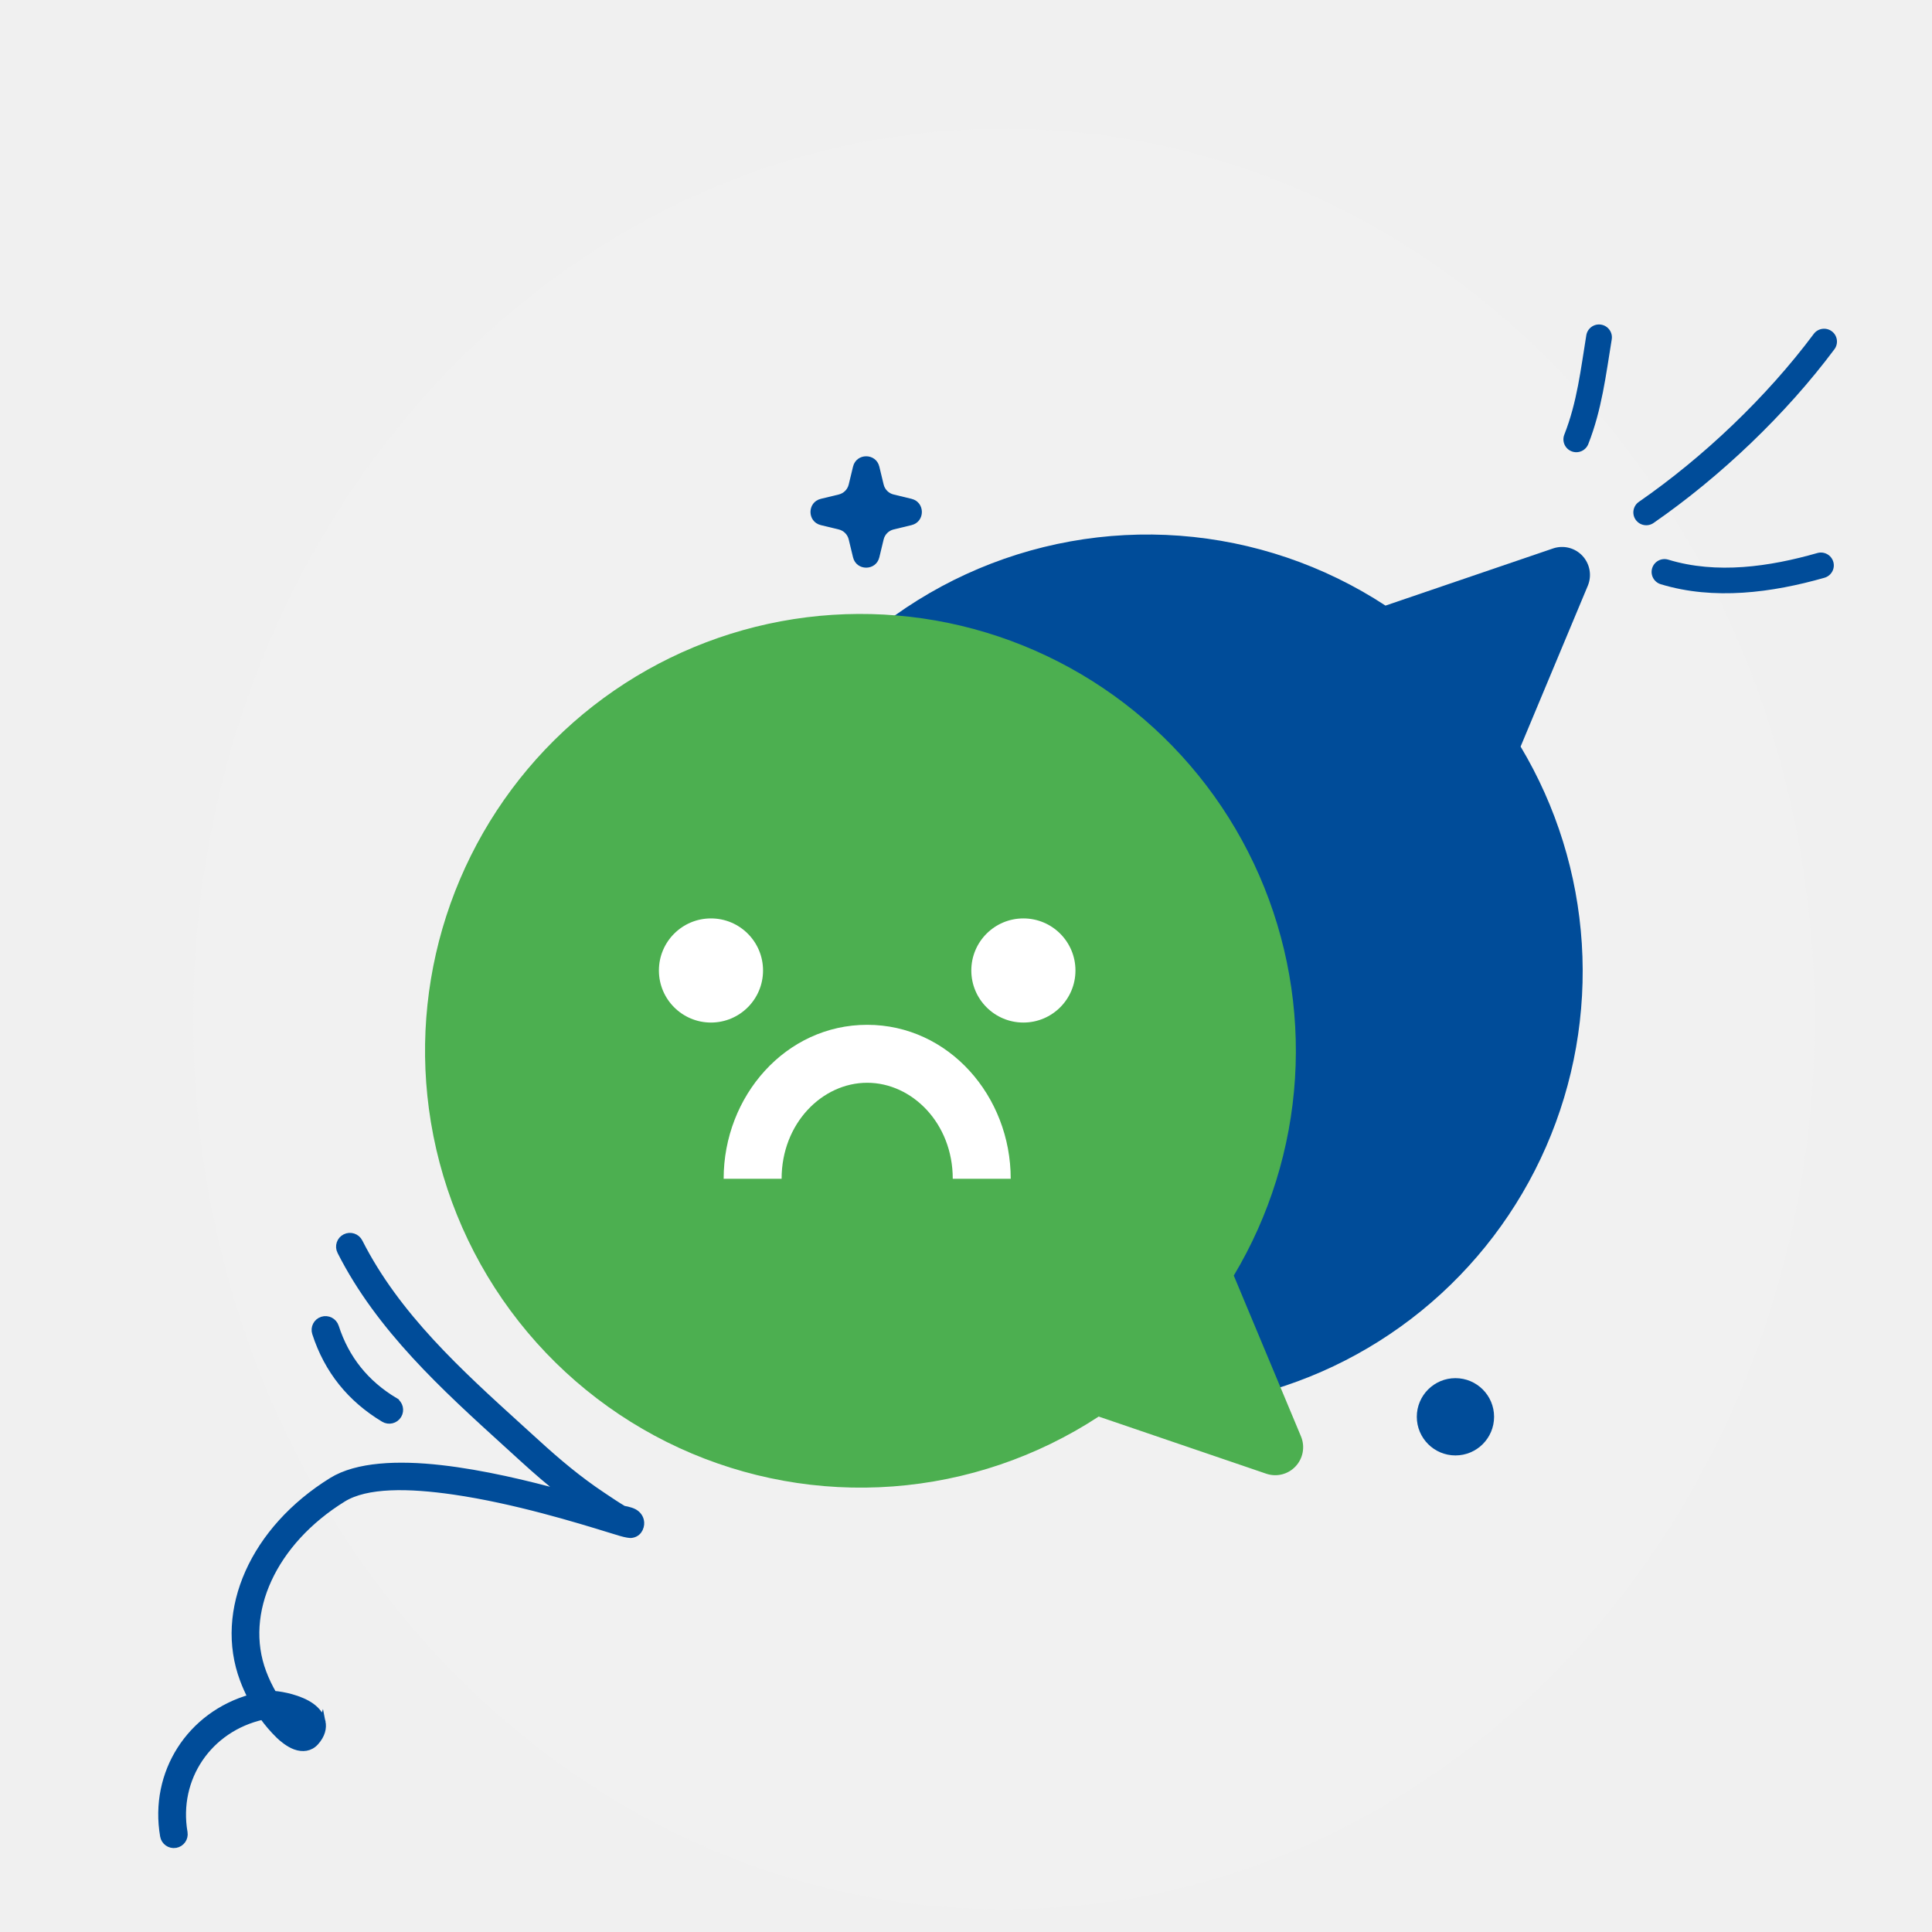
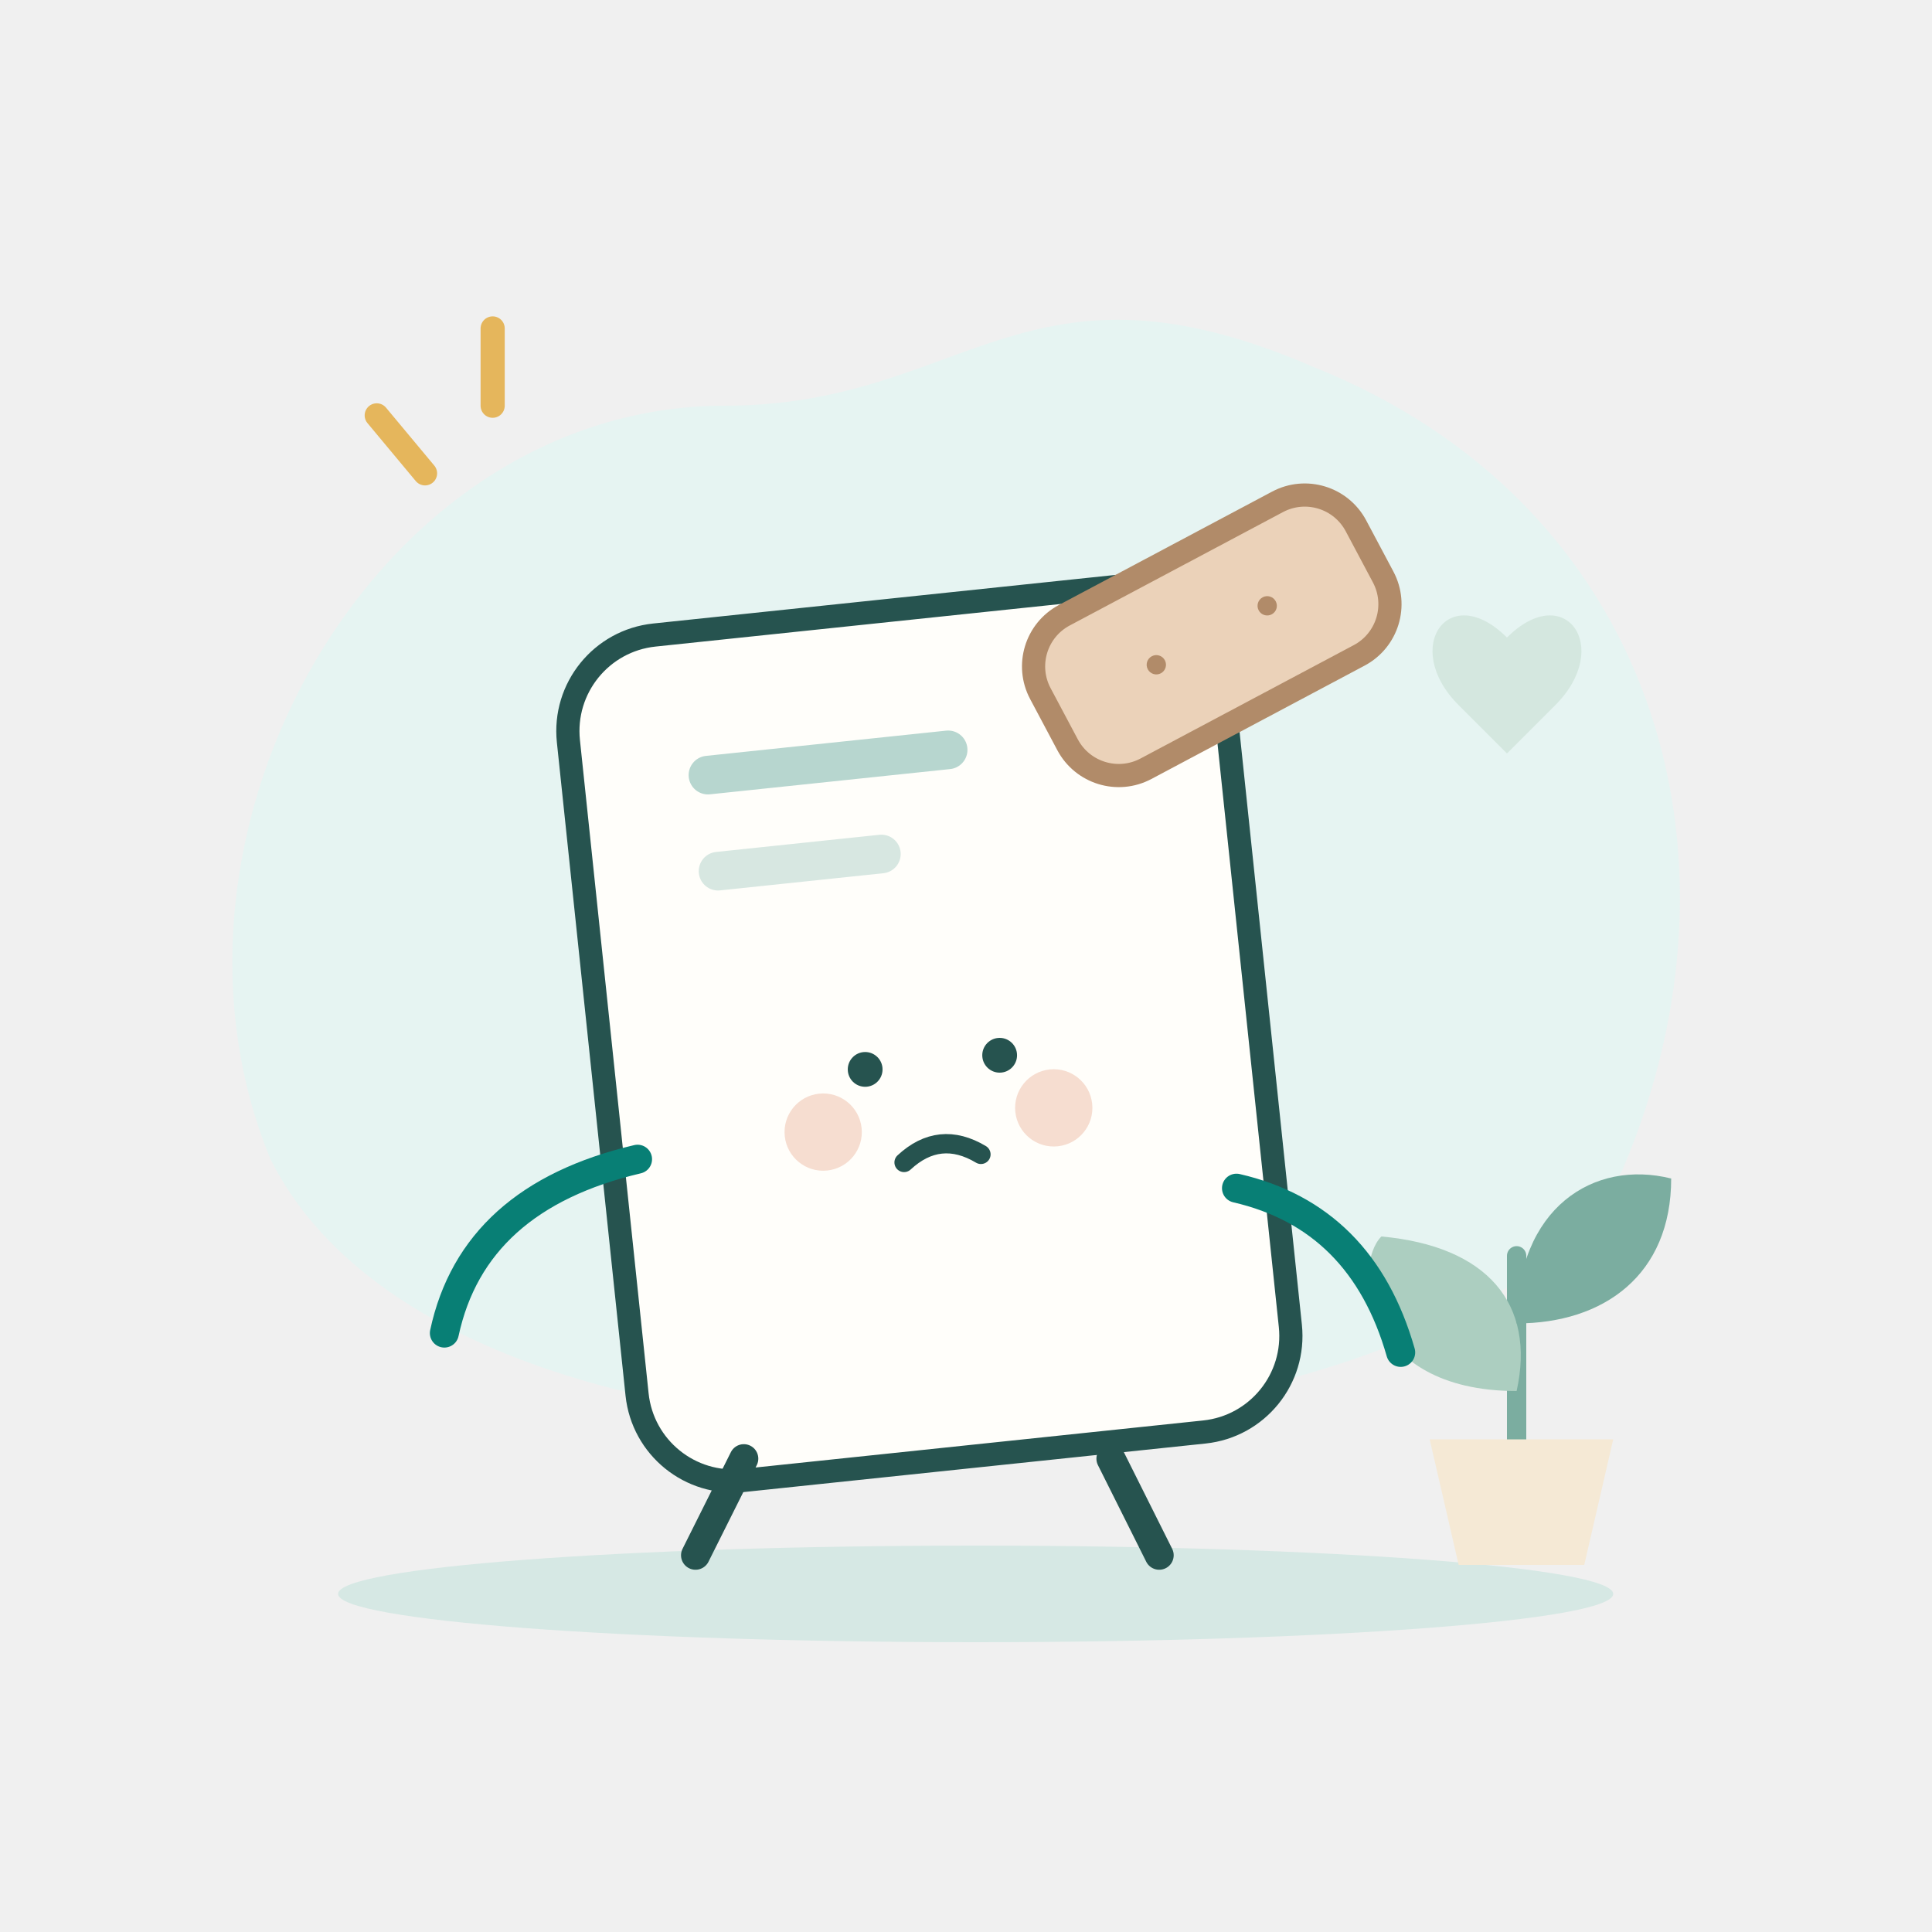
<svg xmlns="http://www.w3.org/2000/svg" width="200" height="200" viewBox="0 0 200 200" fill="none">
-   <defs>
-     <clipPath id="clip0_358_7470">
-       <rect width="200" height="200" fill="white" />
-     </clipPath>
-   </defs>
-   <g clip-path="url(#clip0_358_7470)">
-     <path d="M103.929 197.647C150.281 197.647 187.857 156.387 187.857 105.49C187.857 54.593 150.281 13.333 103.929 13.333C57.576 13.333 20 54.593 20 105.49C20 156.387 57.576 197.647 103.929 197.647Z" fill="#F1F1F1" />
-     <path fill-rule="evenodd" clip-rule="evenodd" d="M164.42 45.968C165.821 42.408 166.237 38.855 166.846 35.135C166.965 34.409 166.472 33.726 165.746 33.606C165.019 33.486 164.333 33.98 164.214 34.706C163.636 38.233 163.268 41.614 161.937 44.995C161.668 45.679 162.006 46.454 162.691 46.72C163.376 46.991 164.151 46.652 164.42 45.968Z" fill="#004C99" />
-     <path fill-rule="evenodd" clip-rule="evenodd" d="M171.179 54.136C178.092 49.348 184.865 42.903 189.899 36.154C190.338 35.565 190.216 34.73 189.625 34.293C189.034 33.856 188.198 33.977 187.759 34.566C182.89 41.091 176.34 47.324 169.656 51.951C169.052 52.371 168.902 53.201 169.323 53.803C169.743 54.404 170.574 54.556 171.179 54.136Z" fill="#004C99" />
-     <path fill-rule="evenodd" clip-rule="evenodd" d="M171.918 60.478C177.428 62.16 183.448 61.357 188.871 59.808C189.578 59.603 189.988 58.866 189.784 58.164C189.581 57.457 188.842 57.049 188.134 57.249C183.195 58.663 177.715 59.467 172.697 57.935C171.992 57.72 171.246 58.117 171.032 58.817C170.817 59.517 171.214 60.263 171.918 60.478Z" fill="#004C99" />
-     <path d="M40.692 145.293C41.056 145.51 41.173 145.981 40.953 146.344L40.692 145.293ZM40.692 145.293L40.864 145.007C37.863 143.199 35.821 140.672 34.743 137.341L34.743 137.341C34.556 136.764 33.936 136.445 33.356 136.63C32.777 136.813 32.457 137.434 32.645 138.011C33.892 141.863 36.262 144.799 39.725 146.887C40.246 147.202 40.924 147.034 41.238 146.517L41.238 146.517C41.554 145.996 41.386 145.319 40.863 145.006L40.692 145.293Z" fill="#004C99" stroke="#004C99" stroke-width="0.667" />
-     <path d="M32.669 180.353L32.669 180.353C32.1 180.986 31.315 181.059 30.567 180.788C29.88 180.542 29.193 179.962 28.889 179.665C28.264 179.056 27.698 178.393 27.192 177.69C21.615 178.946 18.116 184.08 19.081 189.695L19.081 189.696C19.184 190.297 18.778 190.861 18.18 190.964L18.178 190.965L18.178 190.965C17.581 191.063 17.01 190.664 16.907 190.063C15.782 183.518 19.678 177.502 25.989 175.726C25.68 175.129 25.407 174.513 25.171 173.885L25.171 173.885C22.479 166.716 26.253 158.294 34.352 153.284L34.352 153.284C35.657 152.477 37.367 152.033 39.295 151.851C41.226 151.668 43.4 151.745 45.65 152C49.999 152.492 54.673 153.618 58.397 154.647C56.916 153.499 55.504 152.276 54.11 151.004L54.11 151.004C53.571 150.512 53.029 150.019 52.486 149.525C45.99 143.625 39.278 137.527 35.241 129.552L35.24 129.551C34.968 129.008 35.185 128.346 35.731 128.076C36.275 127.804 36.936 128.026 37.209 128.565L37.209 128.565C41.078 136.204 47.518 142.049 53.857 147.802C54.439 148.33 55.02 148.857 55.598 149.385L55.374 149.631L55.598 149.385C57.75 151.35 59.932 153.18 62.348 154.787L62.349 154.787C62.441 154.849 62.533 154.911 62.626 154.973C63.257 155.396 63.877 155.812 64.522 156.196C64.523 156.197 64.531 156.201 64.553 156.208C64.576 156.215 64.605 156.222 64.644 156.23C64.675 156.236 64.707 156.242 64.743 156.248C64.752 156.25 64.762 156.252 64.773 156.254C64.819 156.262 64.872 156.272 64.924 156.284L64.927 156.285C65.19 156.348 65.462 156.432 65.664 156.546L65.666 156.547C66.033 156.758 66.246 157.066 66.324 157.404L66.324 157.406C66.38 157.653 66.37 157.94 66.226 158.249L66.224 158.253C66.119 158.471 65.892 158.802 65.372 158.874C65.312 158.883 65.243 158.879 65.19 158.874C65.126 158.869 65.047 158.859 64.957 158.844C64.774 158.813 64.532 158.759 64.238 158.672L64.237 158.672C63.937 158.583 63.545 158.462 63.073 158.317C59.931 157.348 53.277 155.298 46.986 154.389L46.986 154.389C44.663 154.052 42.403 153.862 40.413 153.949C38.417 154.037 36.727 154.403 35.518 155.151C28.287 159.624 24.921 166.952 27.236 173.119C27.529 173.9 27.888 174.656 28.31 175.374C28.849 175.411 29.513 175.525 30.171 175.709C30.902 175.915 31.652 176.215 32.218 176.618L32.218 176.618C32.812 177.041 33.233 177.588 33.363 178.216L32.669 180.353ZM32.669 180.353C33.335 179.612 33.5 178.875 33.363 178.216L32.669 180.353ZM31.201 178.647C31.2 178.651 31.197 178.657 31.193 178.665C31.193 178.666 31.192 178.667 31.191 178.669L31.201 178.647ZM31.201 178.647C31.196 178.635 31.184 178.612 31.148 178.575C31.101 178.526 31.034 178.474 30.939 178.406L30.939 178.405C30.8 178.306 30.639 178.214 30.465 178.13C30.63 178.287 30.906 178.522 31.186 178.666L31.203 178.657C31.203 178.656 31.203 178.656 31.203 178.655C31.201 178.641 31.205 178.636 31.201 178.647Z" fill="#004C99" stroke="#004C99" stroke-width="0.667" />
-     <path d="M91.028 48.307C90.683 46.877 88.65 46.877 88.305 48.307L87.858 50.158C87.735 50.669 87.336 51.068 86.825 51.191L84.974 51.638C83.544 51.983 83.544 54.016 84.974 54.361L86.825 54.808C87.336 54.931 87.735 55.33 87.858 55.841L88.305 57.693C88.65 59.122 90.683 59.122 91.028 57.692L91.475 55.841C91.598 55.33 91.997 54.931 92.508 54.808L94.359 54.361C95.789 54.016 95.789 51.983 94.359 51.638L92.508 51.191C91.997 51.068 91.598 50.669 91.475 50.158L91.028 48.307Z" fill="#004C99" />
-     <circle cx="150.667" cy="146.666" r="4" fill="#004C99" />
-     <path d="M74.09 94.56C75.101 86.988 78.007 79.796 82.537 73.655C87.068 67.515 93.075 62.625 99.998 59.443C106.921 56.261 114.535 54.89 122.129 55.458C129.723 56.026 137.05 58.514 143.427 62.691L160.799 56.766C161.323 56.593 161.886 56.574 162.42 56.711C162.955 56.848 163.439 57.136 163.816 57.541C164.192 57.946 164.445 58.45 164.545 58.995C164.645 59.539 164.587 60.101 164.379 60.613L157.412 77.285C161.117 83.478 163.29 90.471 163.748 97.679C164.207 104.887 162.937 112.1 160.046 118.715C157.156 125.33 152.727 131.154 147.132 135.7C141.537 140.245 134.938 143.38 127.888 144.842C120.837 146.303 113.54 146.049 106.608 144.101C99.675 142.153 93.308 138.567 88.04 133.644C82.773 128.72 78.757 122.603 76.33 115.803C73.903 109.003 73.135 101.719 74.09 94.56Z" fill="#004C99" />
-     <path d="M44.398 114.773C45.409 122.345 48.316 129.537 52.846 135.677C57.377 141.818 63.383 146.707 70.307 149.889C77.23 153.071 84.844 154.443 92.438 153.875C100.032 153.307 107.359 150.818 113.735 146.642L131.108 152.567C131.632 152.74 132.195 152.759 132.729 152.622C133.264 152.484 133.748 152.196 134.124 151.791C134.501 151.387 134.754 150.882 134.854 150.338C134.953 149.794 134.896 149.232 134.687 148.719L127.72 132.047C131.426 125.855 133.598 118.862 134.057 111.654C134.515 104.446 133.246 97.232 130.355 90.617C127.464 84.002 123.036 78.179 117.441 73.633C111.846 69.088 105.247 65.953 98.196 64.491C91.146 63.029 83.849 63.283 76.916 65.231C69.983 67.18 63.617 70.765 58.349 75.689C53.081 80.612 49.066 86.73 46.639 93.53C44.212 100.33 43.443 107.614 44.398 114.773Z" fill="#4CAF50" />
-     <path fill-rule="evenodd" clip-rule="evenodd" d="M80.912 122.024C80.912 116.286 85.118 112.088 89.77 112.088C94.422 112.088 98.629 116.286 98.629 122.024H104.629C104.629 113.474 98.217 106.088 89.77 106.088C81.324 106.088 74.912 113.474 74.912 122.024H80.912Z" fill="white" />
-     <path d="M73.6 105.854C76.577 105.854 78.99 103.441 78.99 100.464C78.99 97.487 76.577 95.074 73.6 95.074C70.623 95.074 68.21 97.487 68.21 100.464C68.21 103.441 70.623 105.854 73.6 105.854Z" fill="white" />
-     <path d="M105.941 105.854C108.917 105.854 111.331 103.441 111.331 100.464C111.331 97.487 108.917 95.074 105.941 95.074C102.964 95.074 100.55 97.487 100.55 100.464C100.55 103.441 102.964 105.854 105.941 105.854Z" fill="white" />
+   <path d="M28 120C14 86 39 42 75 42C100 42 106 25 136 38C171 52 182 88 168 121C152 153 48 160 28 120Z" fill="#E6F4F2" stroke="none" stroke-width="2.4" stroke-linecap="round" stroke-linejoin="round" />
+   <ellipse cx="101" cy="165" rx="66" ry="5" fill="#D6E8E4" />
+   <path d="M157 158V130" fill="none" stroke="#7BADA0" stroke-width="2" stroke-linecap="round" stroke-linejoin="round" />
+   <path d="M157 144C141 144 140 131 143 128C154 129 159 135 157 144Z" fill="#ACCEC0" stroke="none" stroke-width="2.4" stroke-linecap="round" stroke-linejoin="round" />
+   <path d="M157 137C157 125 165 120 173 122C173 132 166 137 157 137Z" fill="#7BADA0" stroke="none" stroke-width="2.4" stroke-linecap="round" stroke-linejoin="round" />
+   <path d="M148 149H167L164 162H151Z" fill="#F5E9D5" stroke="none" stroke-width="2.4" stroke-linecap="round" stroke-linejoin="round" />
+   <g transform="rotate(-6 96 105)">
+     <rect x="62" y="63" width="68" height="88" rx="10" fill="#FFFEFA" stroke="#26534F" stroke-width="2.4" />
+     <path d="M76 78H101" fill="none" stroke="#B7D6CF" stroke-width="4" stroke-linecap="round" stroke-linejoin="round" />
+     <path d="M76 88H93" fill="none" stroke="#D7E7E1" stroke-width="4" stroke-linecap="round" stroke-linejoin="round" />
+     <circle cx="84" cy="116" r="4" fill="#F6DDD0" />
+     <circle cx="108" cy="116" r="4" fill="#F6DDD0" />
+     <circle cx="89" cy="110" r="1.8" fill="#26534F" />
+     <circle cx="103" cy="110" r="1.8" fill="#26534F" />
+     <path d="M92 120 Q96 117 100 120" fill="none" stroke="#26534F" stroke-width="2" stroke-linecap="round" stroke-linejoin="round" />
  </g>
+   <path d="M66 120Q49 124 46 138M128 123Q141 126 145 140" fill="none" stroke="#087F75" stroke-width="3" stroke-linecap="round" stroke-linejoin="round" />
+   <path d="M77 151L72 161M115 151L120 161" fill="none" stroke="#26534F" stroke-width="3" stroke-linecap="round" stroke-linejoin="round" />
+   <g transform="rotate(-28 125 66)">
+     <rect x="107" y="57" width="37" height="18" rx="6" fill="#EBD2B9" stroke="#B18B69" stroke-width="2.4" />
+     <circle cx="119" cy="66" r="1" fill="#B18B69" />
+     <circle cx="132" cy="66" r="1" fill="#B18B69" />
+   </g>
+   <path d="M44 49L39 43M51 42L51 34" fill="none" stroke="#E5B65C" stroke-width="2.5" stroke-linecap="round" stroke-linejoin="round" />
+   <path d="M156 66C150 60 145 67 151 73L156 78L161 73C167 67 162 60 156 66Z" fill="#D4E7DF" stroke="none" stroke-width="2.4" stroke-linecap="round" stroke-linejoin="round" />
</svg>
